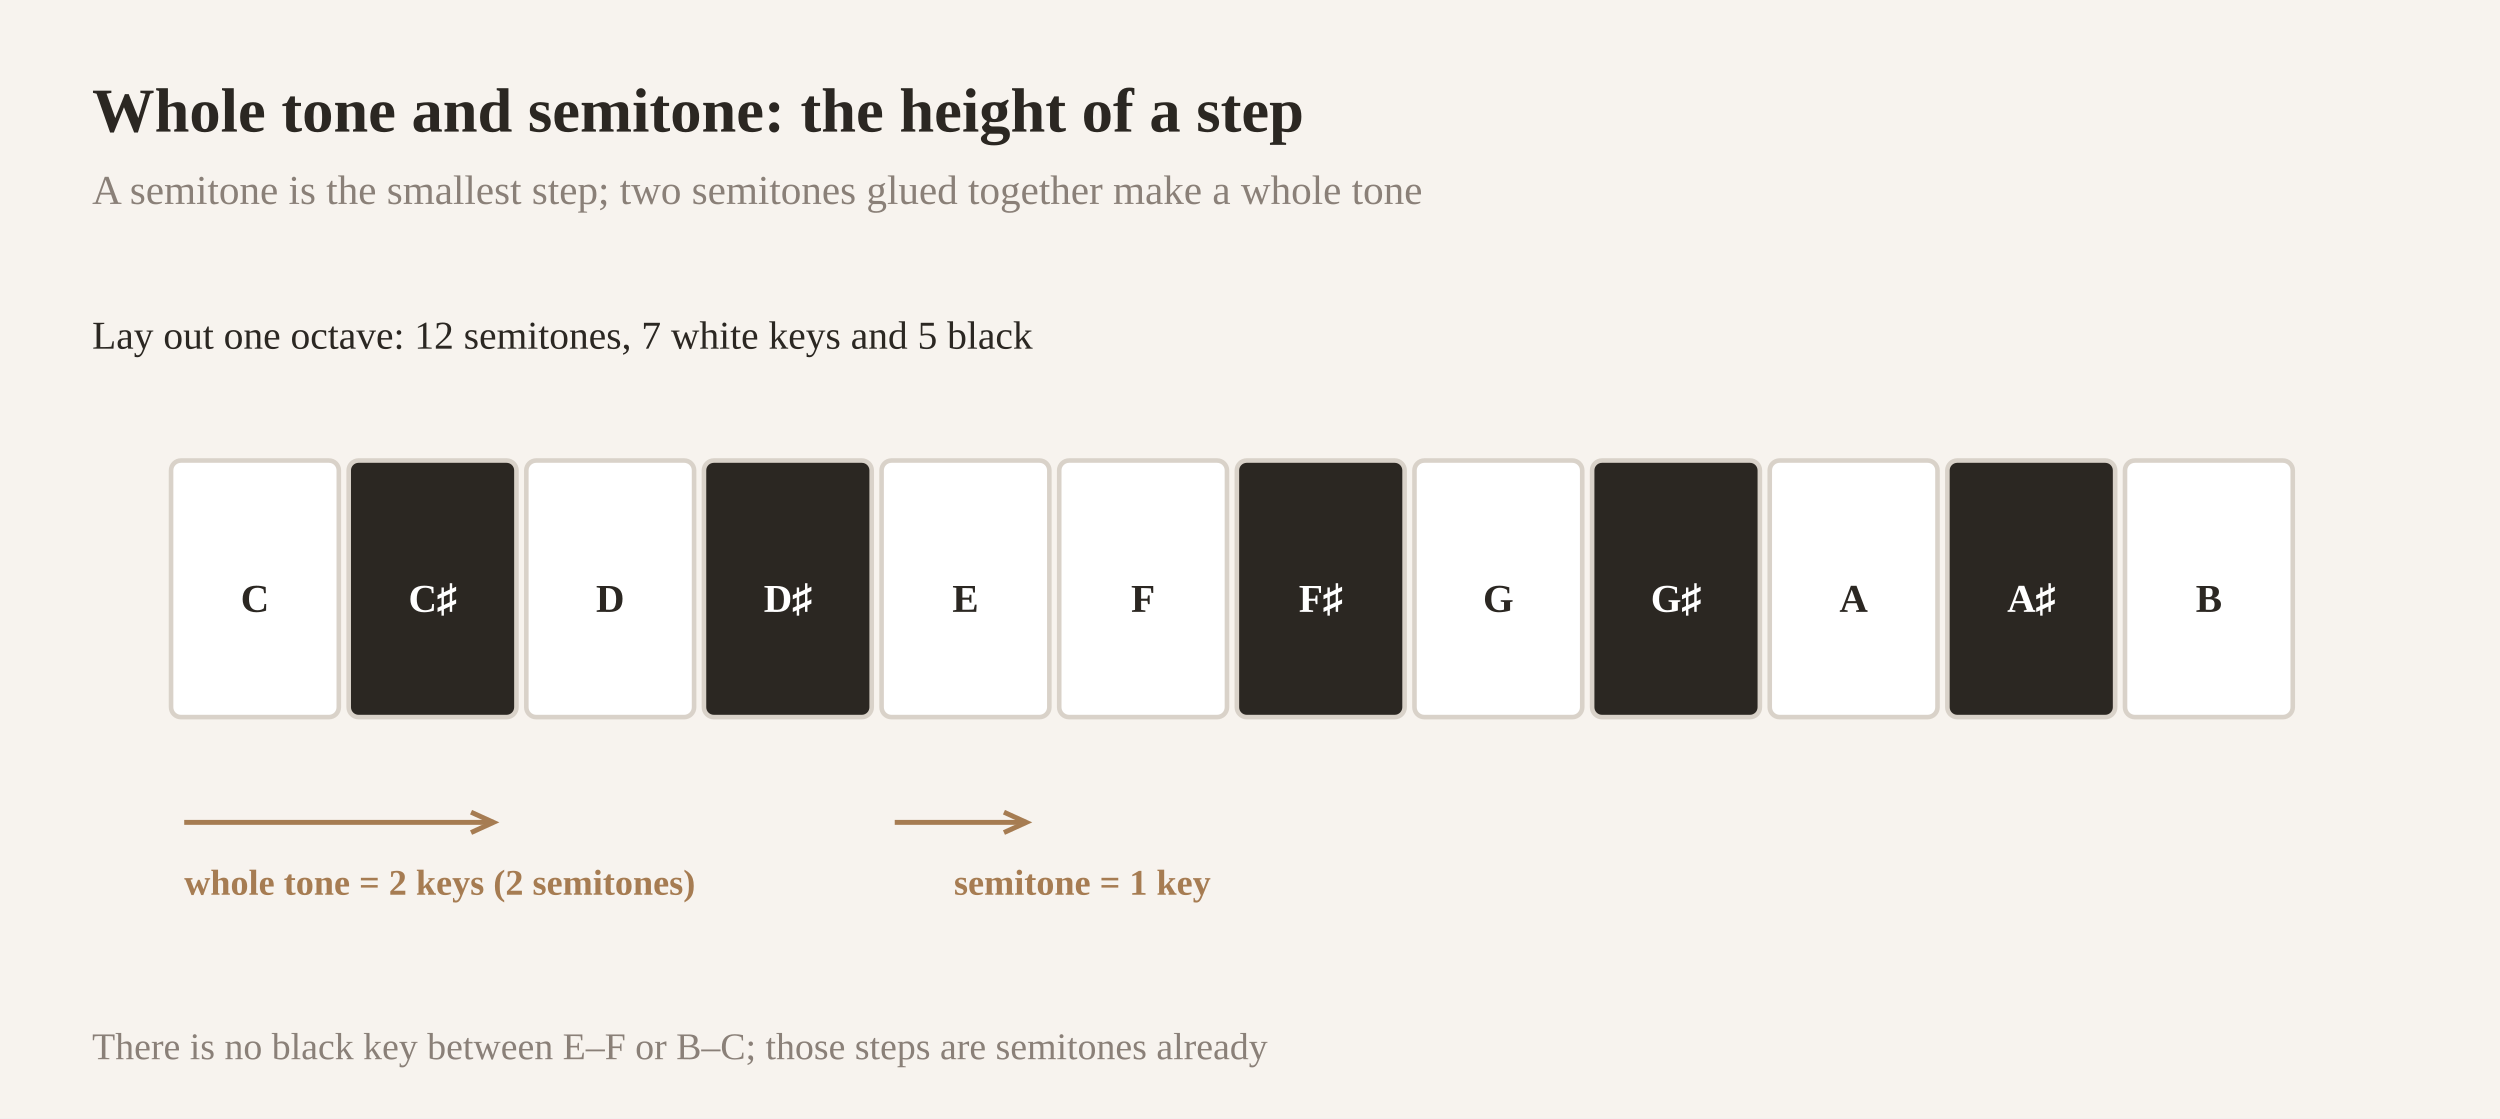
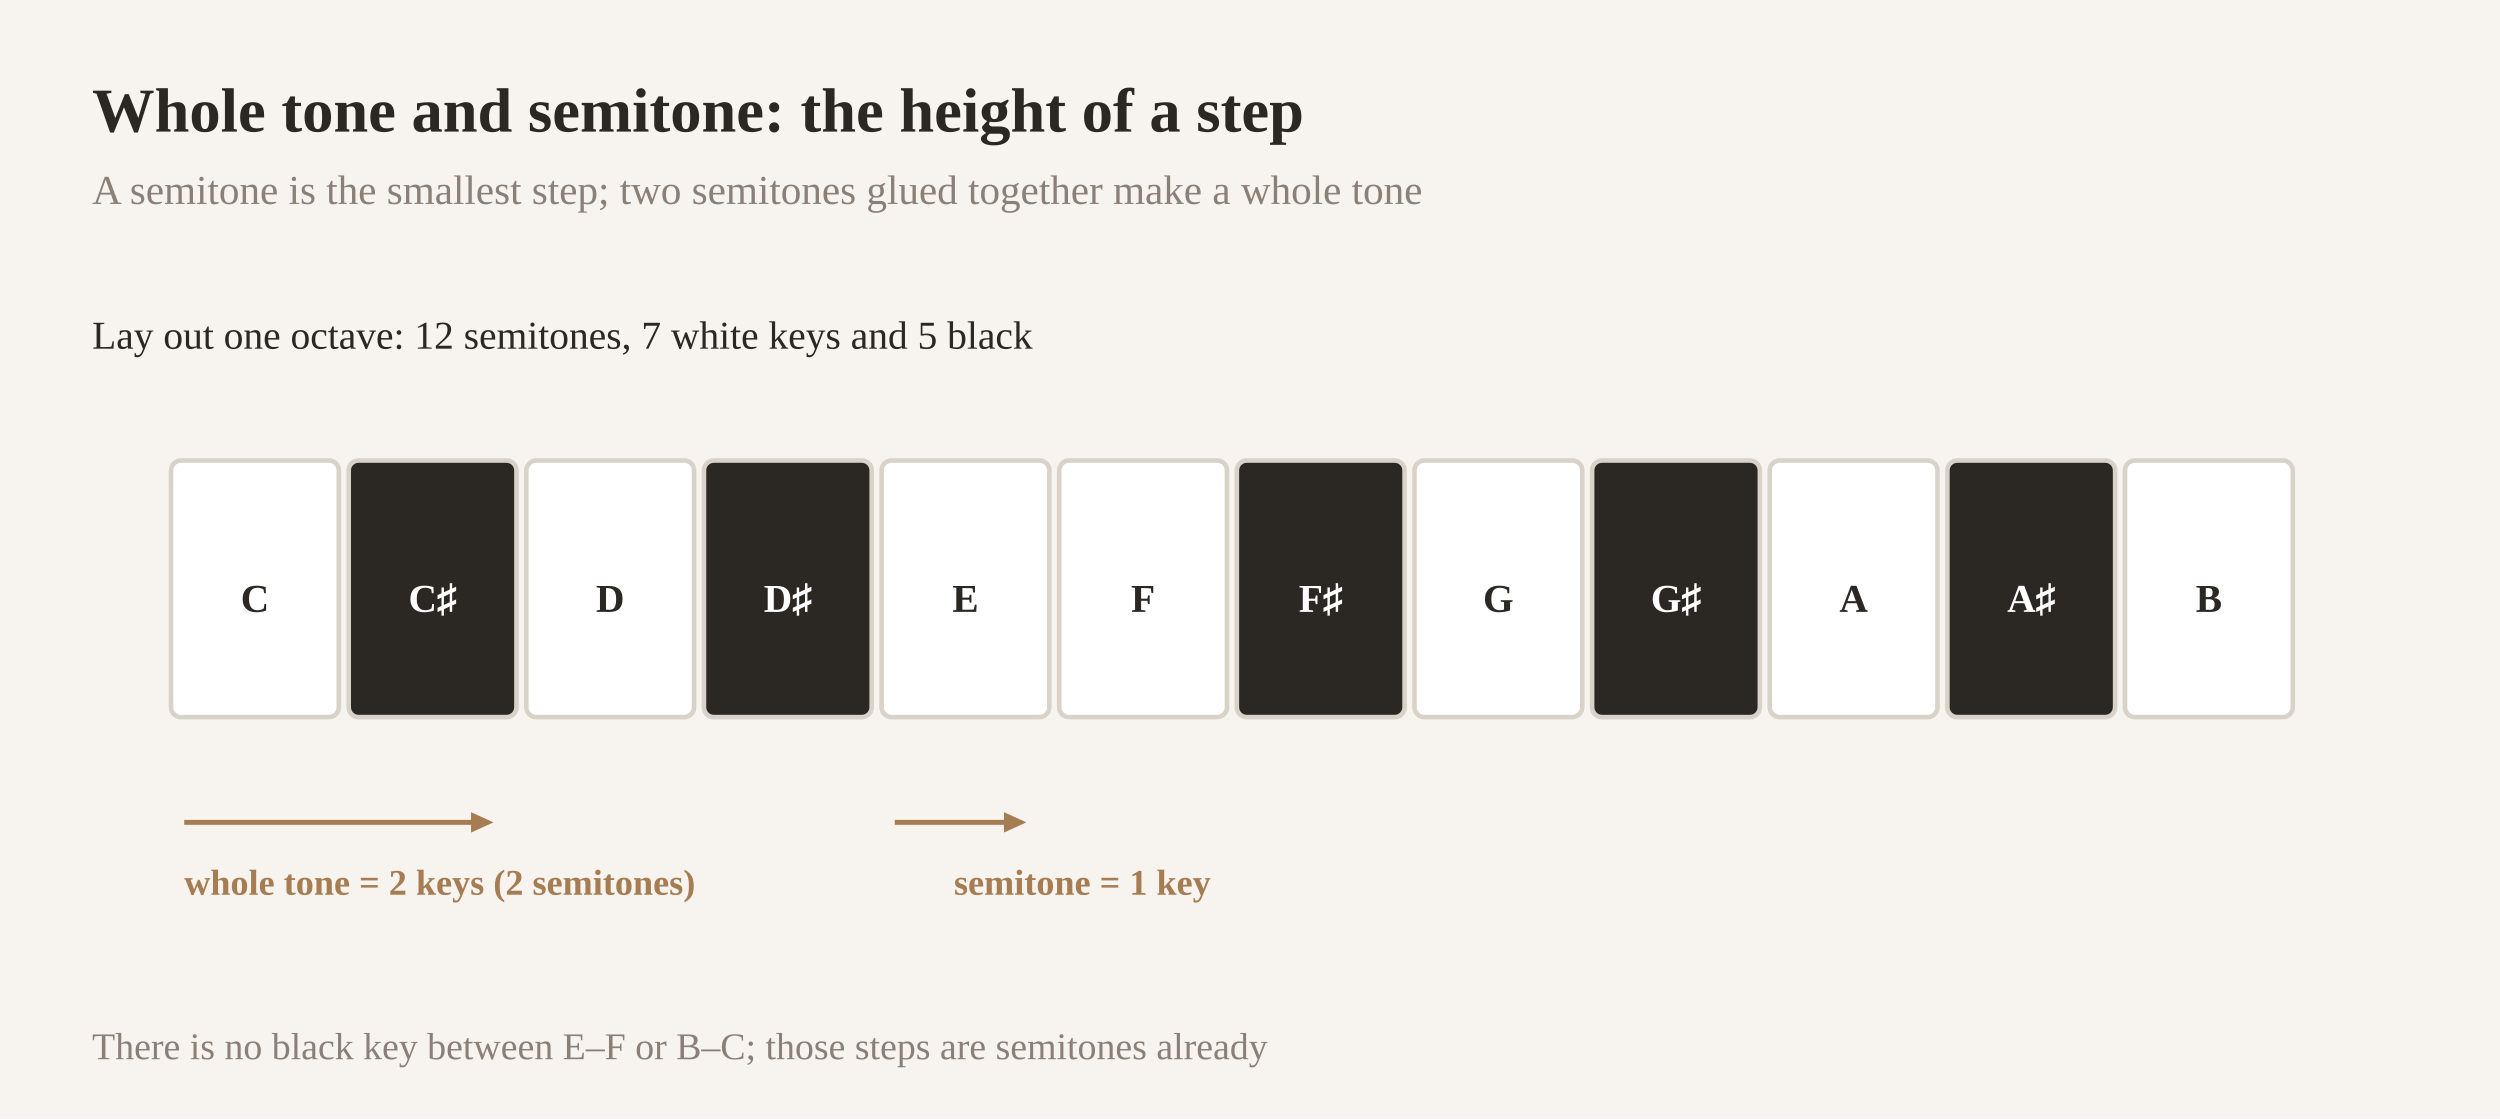
<svg xmlns="http://www.w3.org/2000/svg" viewBox="0 0 760 340" width="100%" role="img" aria-label="Whole tone and semitone: the height of a step">
  <rect width="760" height="340" fill="#f7f3ee" />
  <text x="28.0" y="40.0" font-size="19" text-anchor="start" fill="#2b2722" font-weight="700">Whole tone and semitone: the height of a step</text>
  <text x="28.0" y="62.0" font-size="12.5" text-anchor="start" fill="#8a8078" font-weight="400">A semitone is the smallest step; two semitones glued together make a whole tone</text>
  <text x="28.0" y="106.0" font-size="12" text-anchor="start" fill="#2b2722" font-weight="400">Lay out one octave: 12 semitones, 7 white keys and 5 black</text>
  <rect x="52.0" y="140.0" width="51.0" height="78.0" rx="3" fill="#fff" stroke="#d9d2c9" stroke-width="1.4" />
  <text x="77.5" y="186.0" font-size="12" text-anchor="middle" fill="#2b2722" font-weight="700">C</text>
  <rect x="106.0" y="140.0" width="51.0" height="78.0" rx="3" fill="#2b2722" stroke="#d9d2c9" stroke-width="1.4" />
  <text x="131.5" y="186.0" font-size="12" text-anchor="middle" fill="#fff" font-weight="700">C♯</text>
  <rect x="160.0" y="140.0" width="51.0" height="78.0" rx="3" fill="#fff" stroke="#d9d2c9" stroke-width="1.4" />
  <text x="185.5" y="186.0" font-size="12" text-anchor="middle" fill="#2b2722" font-weight="700">D</text>
  <rect x="214.0" y="140.0" width="51.0" height="78.0" rx="3" fill="#2b2722" stroke="#d9d2c9" stroke-width="1.4" />
  <text x="239.5" y="186.0" font-size="12" text-anchor="middle" fill="#fff" font-weight="700">D♯</text>
  <rect x="268.0" y="140.0" width="51.0" height="78.0" rx="3" fill="#fff" stroke="#d9d2c9" stroke-width="1.4" />
  <text x="293.5" y="186.0" font-size="12" text-anchor="middle" fill="#2b2722" font-weight="700">E</text>
  <rect x="322.0" y="140.0" width="51.0" height="78.0" rx="3" fill="#fff" stroke="#d9d2c9" stroke-width="1.4" />
  <text x="347.5" y="186.0" font-size="12" text-anchor="middle" fill="#2b2722" font-weight="700">F</text>
  <rect x="376.0" y="140.0" width="51.0" height="78.0" rx="3" fill="#2b2722" stroke="#d9d2c9" stroke-width="1.4" />
  <text x="401.5" y="186.0" font-size="12" text-anchor="middle" fill="#fff" font-weight="700">F♯</text>
  <rect x="430.0" y="140.0" width="51.0" height="78.0" rx="3" fill="#fff" stroke="#d9d2c9" stroke-width="1.4" />
  <text x="455.5" y="186.0" font-size="12" text-anchor="middle" fill="#2b2722" font-weight="700">G</text>
  <rect x="484.0" y="140.0" width="51.0" height="78.0" rx="3" fill="#2b2722" stroke="#d9d2c9" stroke-width="1.4" />
  <text x="509.5" y="186.0" font-size="12" text-anchor="middle" fill="#fff" font-weight="700">G♯</text>
  <rect x="538.0" y="140.0" width="51.0" height="78.0" rx="3" fill="#fff" stroke="#d9d2c9" stroke-width="1.4" />
  <text x="563.5" y="186.0" font-size="12" text-anchor="middle" fill="#2b2722" font-weight="700">A</text>
  <rect x="592.0" y="140.0" width="51.0" height="78.0" rx="3" fill="#2b2722" stroke="#d9d2c9" stroke-width="1.4" />
  <text x="617.5" y="186.0" font-size="12" text-anchor="middle" fill="#fff" font-weight="700">A♯</text>
  <rect x="646.0" y="140.0" width="51.0" height="78.0" rx="3" fill="#fff" stroke="#d9d2c9" stroke-width="1.4" />
  <text x="671.5" y="186.0" font-size="12" text-anchor="middle" fill="#2b2722" font-weight="700">B</text>
-   <line x1="56.0" y1="250.0" x2="150.0" y2="250.0" stroke="#A67C52" stroke-width="1.5" />
-   <path d="M143.2 253.1 L150.0 250.0 L143.2 246.9" fill="none" stroke="#A67C52" stroke-width="1.5" />
+   <line x1="56.0" y1="250.0" x2="144.0" y2="250.0" stroke="#A67C52" stroke-width="1.5" />
+   <polygon points="150.0,250.0 143.2,253.1 143.2,246.9" fill="#A67C52" />
  <text x="56.0" y="272.0" font-size="11" text-anchor="start" fill="#A67C52" font-weight="700">whole tone = 2 keys (2 semitones)</text>
-   <line x1="272.0" y1="250.0" x2="312.0" y2="250.0" stroke="#A67C52" stroke-width="1.5" />
-   <path d="M305.2 253.1 L312.0 250.0 L305.2 246.9" fill="none" stroke="#A67C52" stroke-width="1.5" />
+   <line x1="272.0" y1="250.0" x2="306.0" y2="250.0" stroke="#A67C52" stroke-width="1.5" />
+   <polygon points="312.0,250.0 305.2,253.1 305.2,246.9" fill="#A67C52" />
  <text x="290.0" y="272.0" font-size="11" text-anchor="start" fill="#A67C52" font-weight="700">semitone = 1 key</text>
  <text x="28.0" y="322.0" font-size="11.5" text-anchor="start" fill="#8a8078" font-weight="400">There is no black key between E–F or B–C; those steps are semitones already</text>
</svg>
